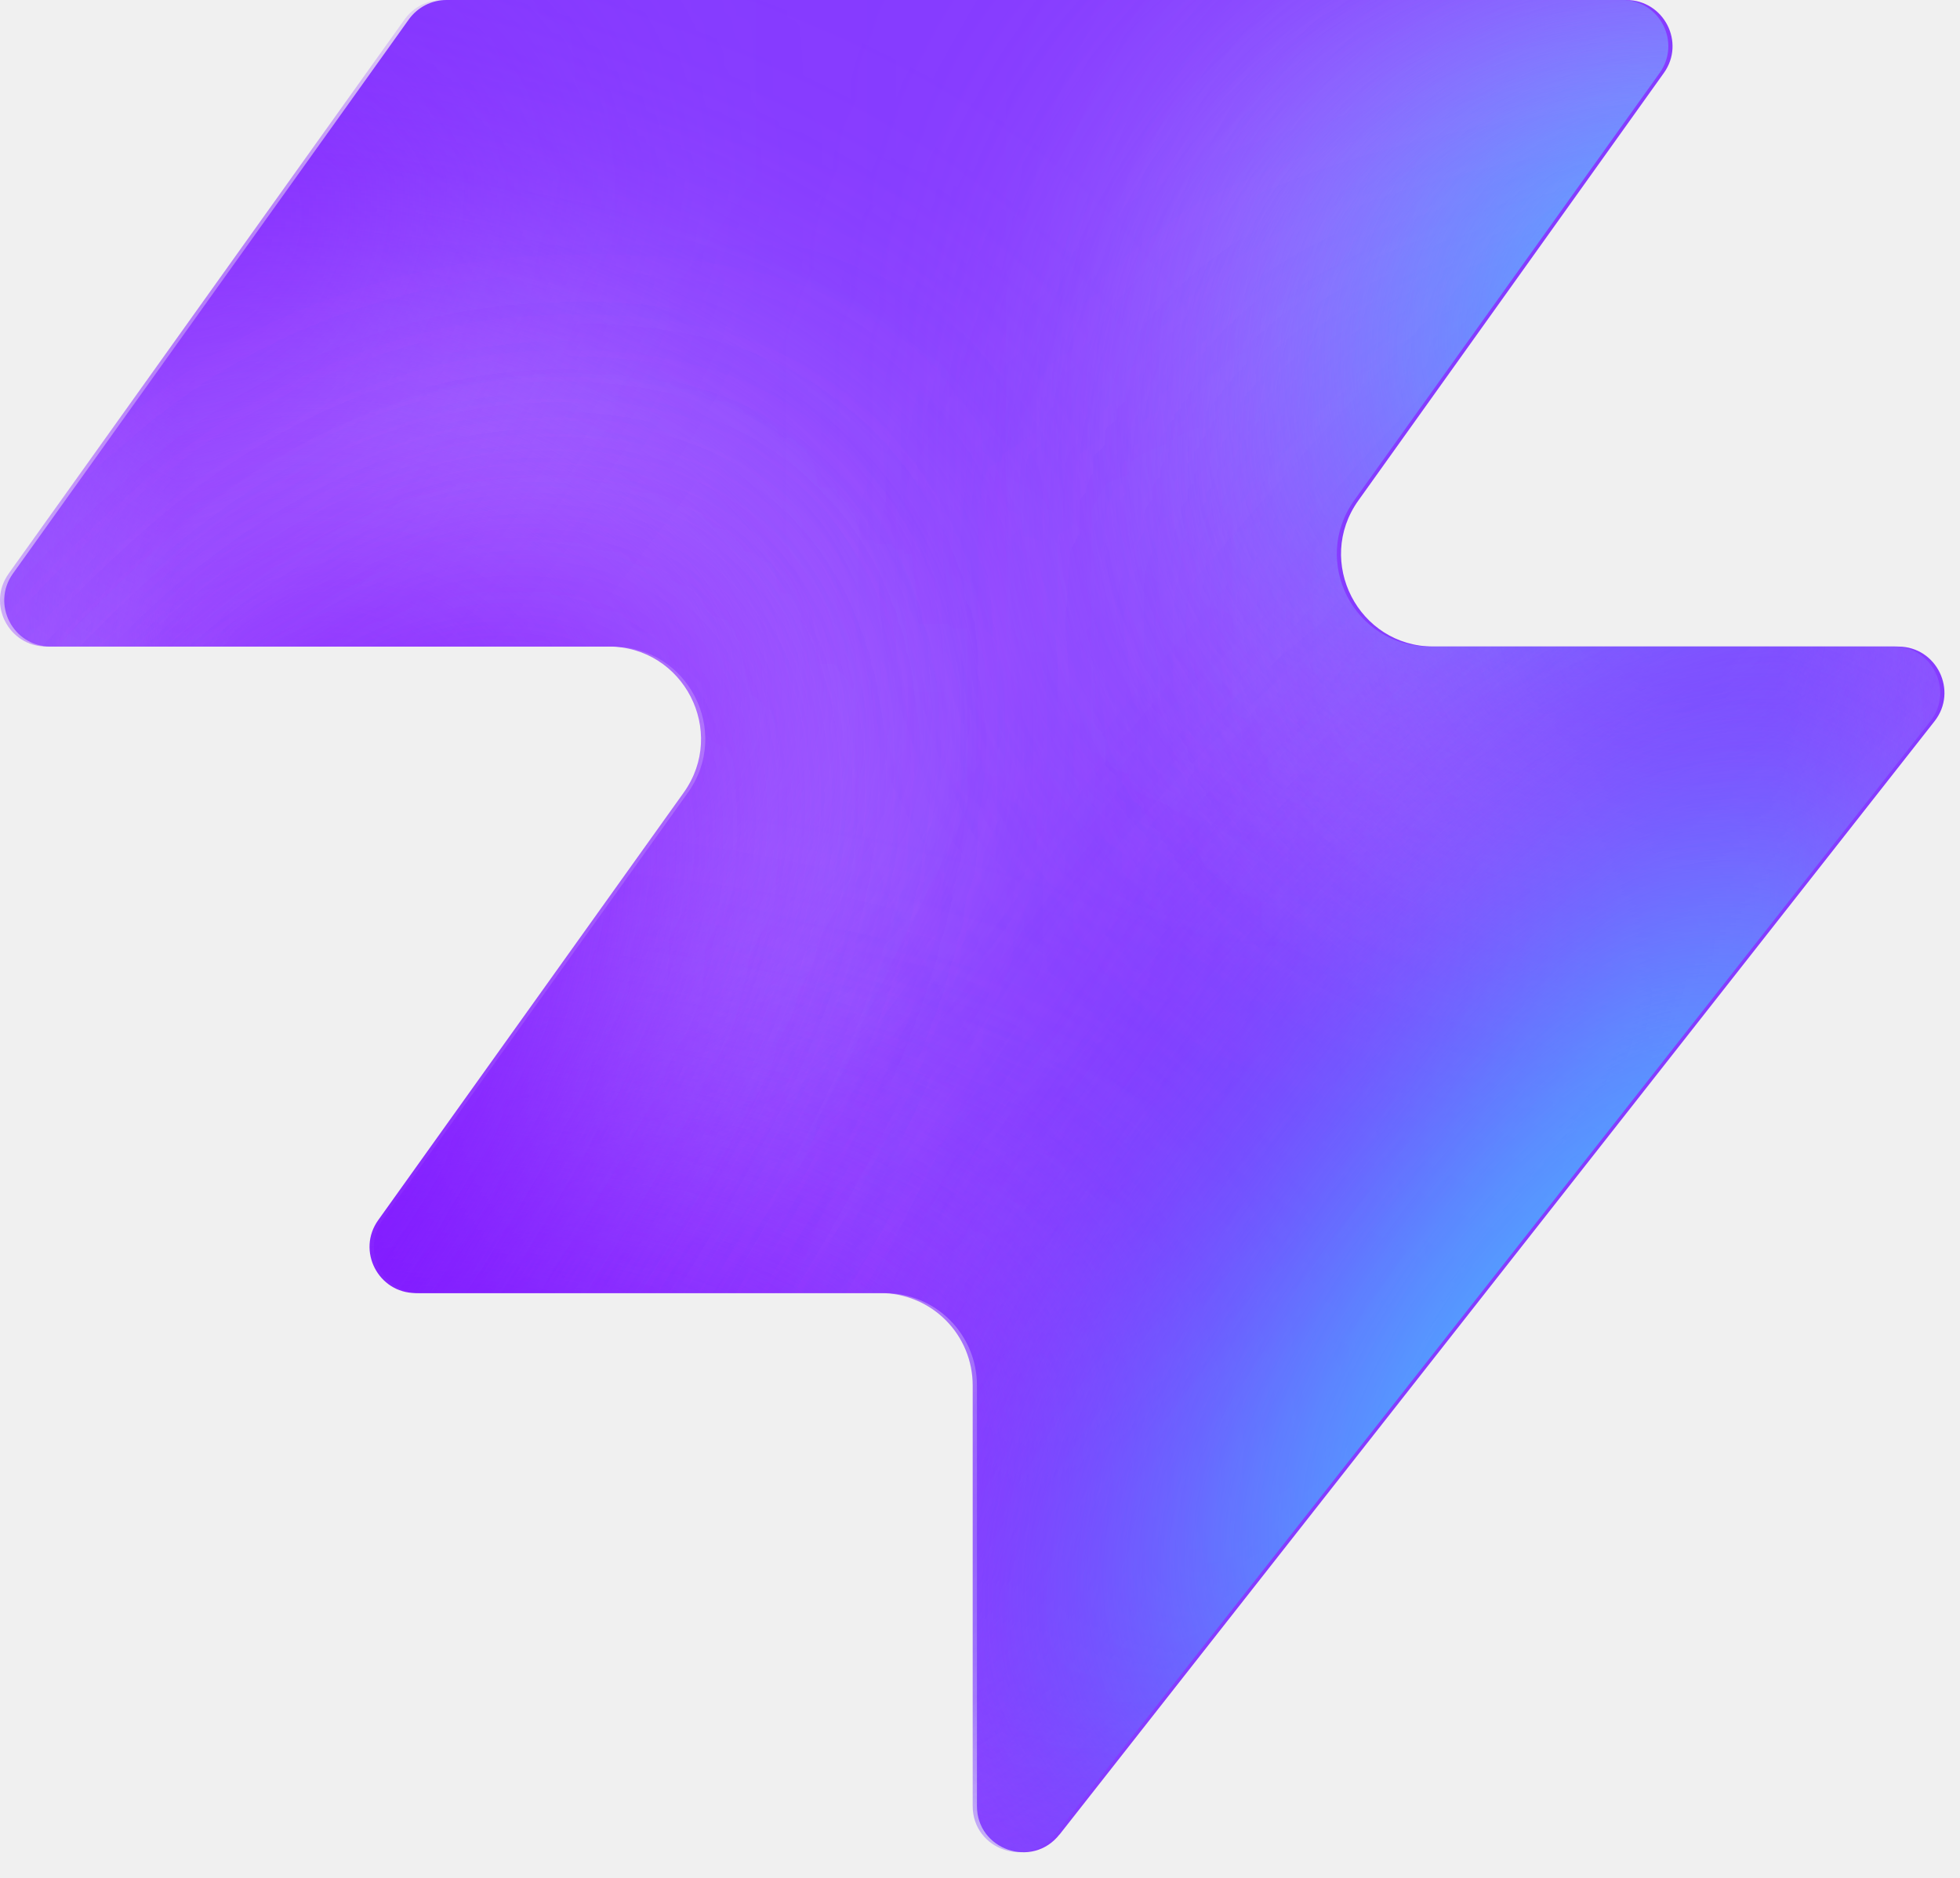
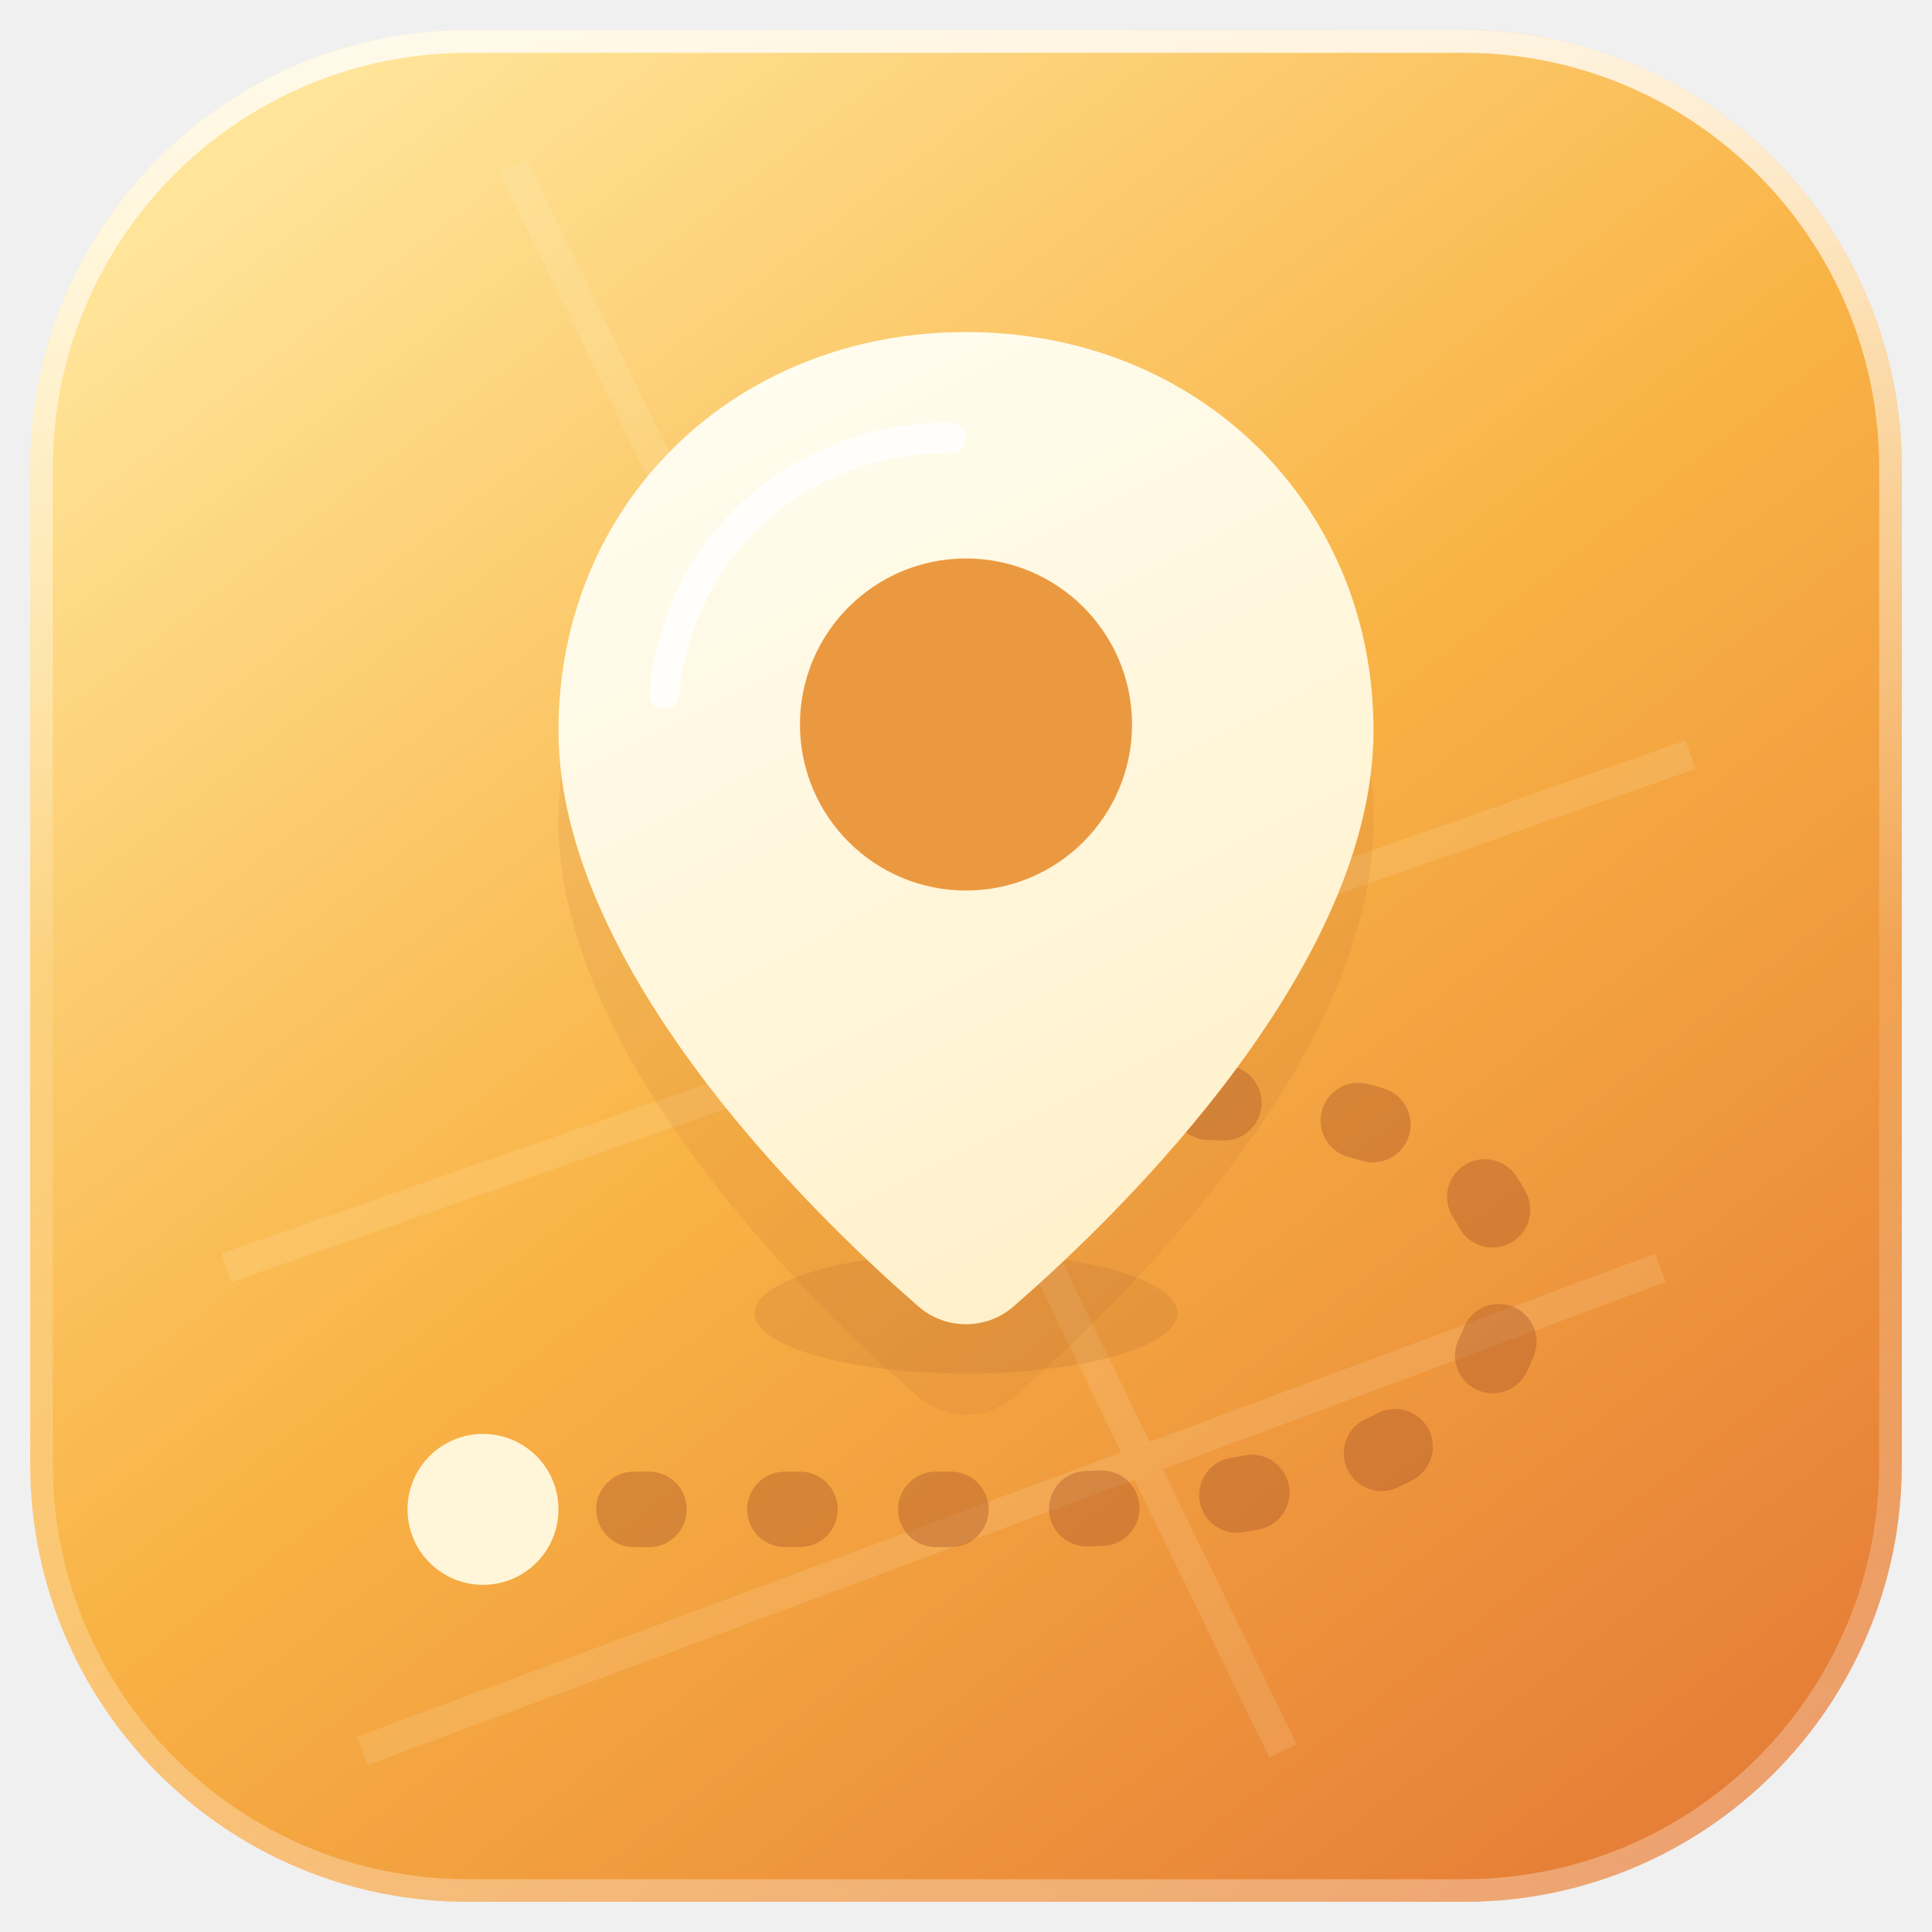
- <svg xmlns="http://www.w3.org/2000/svg" width="48" height="46" fill="none" viewBox="0 0 48 46">
-   <path fill="#863bff" d="M25.946 44.938c-.664.845-2.021.375-2.021-.698V33.937a2.26 2.26 0 0 0-2.262-2.262H10.287c-.92 0-1.456-1.04-.92-1.788l7.48-10.471c1.07-1.497 0-3.578-1.842-3.578H1.237c-.92 0-1.456-1.04-.92-1.788L10.013.474c.214-.297.556-.474.92-.474h28.894c.92 0 1.456 1.04.92 1.788l-7.48 10.471c-1.07 1.498 0 3.579 1.842 3.579h11.377c.943 0 1.473 1.088.89 1.83L25.947 44.94z" style="fill:#863bff;fill:color(display-p3 .525 .23 1);fill-opacity:1" />
-   <mask id="a" width="48" height="46" x="0" y="0" maskUnits="userSpaceOnUse" style="mask-type:alpha">
-     <path fill="#000" d="M25.842 44.938c-.664.844-2.021.375-2.021-.698V33.937a2.26 2.26 0 0 0-2.262-2.262H10.183c-.92 0-1.456-1.04-.92-1.788l7.48-10.471c1.07-1.498 0-3.579-1.842-3.579H1.133c-.92 0-1.456-1.04-.92-1.787L9.91.473c.214-.297.556-.474.92-.474h28.894c.92 0 1.456 1.04.92 1.788l-7.48 10.471c-1.07 1.498 0 3.578 1.842 3.578h11.377c.943 0 1.473 1.088.89 1.832L25.843 44.94z" style="fill:#000;fill-opacity:1" />
-   </mask>
-   <g mask="url(#a)">
-     <g filter="url(#b)">
-       <ellipse cx="5.508" cy="14.704" fill="#ede6ff" rx="5.508" ry="14.704" style="fill:#ede6ff;fill:color(display-p3 .927 .903 1);fill-opacity:1" transform="matrix(.00324 1 1 -.00324 -4.47 31.516)" />
-     </g>
-     <g filter="url(#c)">
-       <ellipse cx="10.399" cy="29.851" fill="#ede6ff" rx="10.399" ry="29.851" style="fill:#ede6ff;fill:color(display-p3 .927 .903 1);fill-opacity:1" transform="matrix(.00324 1 1 -.00324 -39.328 7.883)" />
-     </g>
-     <g filter="url(#d)">
-       <ellipse cx="5.508" cy="30.487" fill="#7e14ff" rx="5.508" ry="30.487" style="fill:#7e14ff;fill:color(display-p3 .492 .077 1);fill-opacity:1" transform="rotate(89.814 -25.913 -14.639)scale(1 -1)" />
-     </g>
-     <g filter="url(#e)">
-       <ellipse cx="5.508" cy="30.599" fill="#7e14ff" rx="5.508" ry="30.599" style="fill:#7e14ff;fill:color(display-p3 .492 .077 1);fill-opacity:1" transform="rotate(89.814 -32.644 -3.334)scale(1 -1)" />
-     </g>
-     <g filter="url(#f)">
-       <ellipse cx="5.508" cy="30.599" fill="#7e14ff" rx="5.508" ry="30.599" style="fill:#7e14ff;fill:color(display-p3 .492 .077 1);fill-opacity:1" transform="matrix(.00324 1 1 -.00324 -34.34 30.47)" />
-     </g>
-     <g filter="url(#g)">
-       <ellipse cx="14.072" cy="22.078" fill="#ede6ff" rx="14.072" ry="22.078" style="fill:#ede6ff;fill:color(display-p3 .927 .903 1);fill-opacity:1" transform="rotate(93.35 24.506 48.493)scale(-1 1)" />
-     </g>
-     <g filter="url(#h)">
-       <ellipse cx="3.47" cy="21.501" fill="#7e14ff" rx="3.47" ry="21.501" style="fill:#7e14ff;fill:color(display-p3 .492 .077 1);fill-opacity:1" transform="rotate(89.009 28.708 47.59)scale(-1 1)" />
-     </g>
-     <g filter="url(#i)">
-       <ellipse cx="3.47" cy="21.501" fill="#7e14ff" rx="3.47" ry="21.501" style="fill:#7e14ff;fill:color(display-p3 .492 .077 1);fill-opacity:1" transform="rotate(89.009 28.708 47.59)scale(-1 1)" />
-     </g>
-     <g filter="url(#j)">
-       <ellipse cx=".387" cy="8.972" fill="#7e14ff" rx="4.407" ry="29.108" style="fill:#7e14ff;fill:color(display-p3 .492 .077 1);fill-opacity:1" transform="rotate(39.51 .387 8.972)" />
-     </g>
-     <g filter="url(#k)">
-       <ellipse cx="47.523" cy="-6.092" fill="#7e14ff" rx="4.407" ry="29.108" style="fill:#7e14ff;fill:color(display-p3 .492 .077 1);fill-opacity:1" transform="rotate(37.892 47.523 -6.092)" />
-     </g>
-     <g filter="url(#l)">
-       <ellipse cx="41.412" cy="6.333" fill="#47bfff" rx="5.971" ry="9.665" style="fill:#47bfff;fill:color(display-p3 .28 .748 1);fill-opacity:1" transform="rotate(37.892 41.412 6.333)" />
-     </g>
-     <g filter="url(#m)">
-       <ellipse cx="-1.879" cy="38.332" fill="#7e14ff" rx="4.407" ry="29.108" style="fill:#7e14ff;fill:color(display-p3 .492 .077 1);fill-opacity:1" transform="rotate(37.892 -1.88 38.332)" />
-     </g>
-     <g filter="url(#n)">
-       <ellipse cx="-1.879" cy="38.332" fill="#7e14ff" rx="4.407" ry="29.108" style="fill:#7e14ff;fill:color(display-p3 .492 .077 1);fill-opacity:1" transform="rotate(37.892 -1.88 38.332)" />
-     </g>
-     <g filter="url(#o)">
-       <ellipse cx="35.651" cy="29.907" fill="#7e14ff" rx="4.407" ry="29.108" style="fill:#7e14ff;fill:color(display-p3 .492 .077 1);fill-opacity:1" transform="rotate(37.892 35.651 29.907)" />
-     </g>
-     <g filter="url(#p)">
-       <ellipse cx="38.418" cy="32.4" fill="#47bfff" rx="5.971" ry="15.297" style="fill:#47bfff;fill:color(display-p3 .28 .748 1);fill-opacity:1" transform="rotate(37.892 38.418 32.4)" />
-     </g>
-   </g>
+ <svg xmlns="http://www.w3.org/2000/svg" viewBox="0 0 128 128" role="img" aria-labelledby="wt-title">
  <defs>
-     <filter id="b" width="60.045" height="41.654" x="-19.77" y="16.149" color-interpolation-filters="sRGB" filterUnits="userSpaceOnUse">
-       <feFlood flood-opacity="0" result="BackgroundImageFix" />
-       <feBlend in="SourceGraphic" in2="BackgroundImageFix" result="shape" />
-       <feGaussianBlur result="effect1_foregroundBlur_2002_17158" stdDeviation="7.659" />
-     </filter>
-     <filter id="c" width="90.34" height="51.437" x="-54.613" y="-7.533" color-interpolation-filters="sRGB" filterUnits="userSpaceOnUse">
-       <feFlood flood-opacity="0" result="BackgroundImageFix" />
-       <feBlend in="SourceGraphic" in2="BackgroundImageFix" result="shape" />
-       <feGaussianBlur result="effect1_foregroundBlur_2002_17158" stdDeviation="7.659" />
-     </filter>
-     <filter id="d" width="79.355" height="29.4" x="-49.64" y="2.03" color-interpolation-filters="sRGB" filterUnits="userSpaceOnUse">
-       <feFlood flood-opacity="0" result="BackgroundImageFix" />
-       <feBlend in="SourceGraphic" in2="BackgroundImageFix" result="shape" />
-       <feGaussianBlur result="effect1_foregroundBlur_2002_17158" stdDeviation="4.596" />
-     </filter>
-     <filter id="e" width="79.579" height="29.4" x="-45.045" y="20.029" color-interpolation-filters="sRGB" filterUnits="userSpaceOnUse">
-       <feFlood flood-opacity="0" result="BackgroundImageFix" />
-       <feBlend in="SourceGraphic" in2="BackgroundImageFix" result="shape" />
-       <feGaussianBlur result="effect1_foregroundBlur_2002_17158" stdDeviation="4.596" />
-     </filter>
-     <filter id="f" width="79.579" height="29.4" x="-43.513" y="21.178" color-interpolation-filters="sRGB" filterUnits="userSpaceOnUse">
-       <feFlood flood-opacity="0" result="BackgroundImageFix" />
-       <feBlend in="SourceGraphic" in2="BackgroundImageFix" result="shape" />
-       <feGaussianBlur result="effect1_foregroundBlur_2002_17158" stdDeviation="4.596" />
-     </filter>
-     <filter id="g" width="74.749" height="58.852" x="15.756" y="-17.901" color-interpolation-filters="sRGB" filterUnits="userSpaceOnUse">
-       <feFlood flood-opacity="0" result="BackgroundImageFix" />
-       <feBlend in="SourceGraphic" in2="BackgroundImageFix" result="shape" />
-       <feGaussianBlur result="effect1_foregroundBlur_2002_17158" stdDeviation="7.659" />
-     </filter>
-     <filter id="h" width="61.377" height="25.362" x="23.548" y="2.284" color-interpolation-filters="sRGB" filterUnits="userSpaceOnUse">
-       <feFlood flood-opacity="0" result="BackgroundImageFix" />
-       <feBlend in="SourceGraphic" in2="BackgroundImageFix" result="shape" />
-       <feGaussianBlur result="effect1_foregroundBlur_2002_17158" stdDeviation="4.596" />
-     </filter>
-     <filter id="i" width="61.377" height="25.362" x="23.548" y="2.284" color-interpolation-filters="sRGB" filterUnits="userSpaceOnUse">
-       <feFlood flood-opacity="0" result="BackgroundImageFix" />
-       <feBlend in="SourceGraphic" in2="BackgroundImageFix" result="shape" />
-       <feGaussianBlur result="effect1_foregroundBlur_2002_17158" stdDeviation="4.596" />
-     </filter>
-     <filter id="j" width="56.045" height="63.649" x="-27.636" y="-22.853" color-interpolation-filters="sRGB" filterUnits="userSpaceOnUse">
-       <feFlood flood-opacity="0" result="BackgroundImageFix" />
-       <feBlend in="SourceGraphic" in2="BackgroundImageFix" result="shape" />
-       <feGaussianBlur result="effect1_foregroundBlur_2002_17158" stdDeviation="4.596" />
-     </filter>
-     <filter id="k" width="54.814" height="64.646" x="20.116" y="-38.415" color-interpolation-filters="sRGB" filterUnits="userSpaceOnUse">
-       <feFlood flood-opacity="0" result="BackgroundImageFix" />
-       <feBlend in="SourceGraphic" in2="BackgroundImageFix" result="shape" />
-       <feGaussianBlur result="effect1_foregroundBlur_2002_17158" stdDeviation="4.596" />
-     </filter>
-     <filter id="l" width="33.541" height="35.313" x="24.641" y="-11.323" color-interpolation-filters="sRGB" filterUnits="userSpaceOnUse">
-       <feFlood flood-opacity="0" result="BackgroundImageFix" />
-       <feBlend in="SourceGraphic" in2="BackgroundImageFix" result="shape" />
-       <feGaussianBlur result="effect1_foregroundBlur_2002_17158" stdDeviation="4.596" />
-     </filter>
-     <filter id="m" width="54.814" height="64.646" x="-29.286" y="6.009" color-interpolation-filters="sRGB" filterUnits="userSpaceOnUse">
-       <feFlood flood-opacity="0" result="BackgroundImageFix" />
-       <feBlend in="SourceGraphic" in2="BackgroundImageFix" result="shape" />
-       <feGaussianBlur result="effect1_foregroundBlur_2002_17158" stdDeviation="4.596" />
-     </filter>
-     <filter id="n" width="54.814" height="64.646" x="-29.286" y="6.009" color-interpolation-filters="sRGB" filterUnits="userSpaceOnUse">
-       <feFlood flood-opacity="0" result="BackgroundImageFix" />
-       <feBlend in="SourceGraphic" in2="BackgroundImageFix" result="shape" />
-       <feGaussianBlur result="effect1_foregroundBlur_2002_17158" stdDeviation="4.596" />
-     </filter>
-     <filter id="o" width="54.814" height="64.646" x="8.244" y="-2.416" color-interpolation-filters="sRGB" filterUnits="userSpaceOnUse">
-       <feFlood flood-opacity="0" result="BackgroundImageFix" />
-       <feBlend in="SourceGraphic" in2="BackgroundImageFix" result="shape" />
-       <feGaussianBlur result="effect1_foregroundBlur_2002_17158" stdDeviation="4.596" />
-     </filter>
-     <filter id="p" width="39.409" height="43.623" x="18.713" y="10.588" color-interpolation-filters="sRGB" filterUnits="userSpaceOnUse">
-       <feFlood flood-opacity="0" result="BackgroundImageFix" />
-       <feBlend in="SourceGraphic" in2="BackgroundImageFix" result="shape" />
-       <feGaussianBlur result="effect1_foregroundBlur_2002_17158" stdDeviation="4.596" />
-     </filter>
+     <linearGradient id="wt-bg" x1="20" y1="7" x2="111" y2="125" gradientUnits="userSpaceOnUse">
+       <stop stop-color="#FFE59A" />
+       <stop offset=".48" stop-color="#F9B345" />
+       <stop offset="1" stop-color="#E57C36" />
+     </linearGradient>
+     <linearGradient id="wt-pin" x1="49" y1="24" x2="79" y2="83" gradientUnits="userSpaceOnUse">
+       <stop stop-color="#FFFDF0" />
+       <stop offset="1" stop-color="#FFF0C9" />
+     </linearGradient>
+     <linearGradient id="wt-rim" x1="64" y1="2" x2="64" y2="126" gradientUnits="userSpaceOnUse">
+       <stop stop-color="#FFF" stop-opacity=".8" />
+       <stop offset=".5" stop-color="#FFF" stop-opacity=".1" />
+       <stop offset="1" stop-color="#FFF" stop-opacity=".3" />
+     </linearGradient>
  </defs>
+   <rect x="2" y="2" width="124" height="124" rx="29" fill="url(#wt-bg)" />
+   <path d="M15 84 112 50M24 116 110 84M34 11l51 105" stroke="#FFF7DC" stroke-width="2" opacity=".13" />
+   <path d="M32 100h37c21 0 31-6 31-15s-9-12-22-12" fill="none" stroke="#AB5629" stroke-width="5" stroke-linecap="round" stroke-dasharray="1 9" opacity=".4" />
+   <circle cx="32" cy="100" r="5" fill="#FFF6D9" />
+   <ellipse cx="64" cy="87" rx="14" ry="4" fill="#AC642E" opacity=".18" />
+   <path d="M64 25c-15.4 0-27 11.4-27 26.4 0 16.5 18.6 33.6 23.9 38.2a4.8 4.8 0 0 0 6.2 0C72.4 85 91 67.9 91 51.4 91 36.4 79.4 25 64 25Z" fill="#B96830" opacity=".13" transform="translate(0 3)" />
+   <path d="M64 22c-15.4 0-27 11.4-27 26.4 0 16.5 18.6 33.6 23.9 38.2a4.8 4.8 0 0 0 6.2 0C72.4 82 91 64.9 91 48.4 91 33.4 79.4 22 64 22Z" fill="url(#wt-pin)" />
+   <circle cx="64" cy="48" r="11" fill="#EB9941" />
+   <path d="M44 46c1-10 9-17 19-17" fill="none" stroke="#FFF" stroke-width="2" stroke-linecap="round" opacity=".8" />
+   <rect x="2.75" y="2.75" width="122.5" height="122.5" rx="28.25" fill="none" stroke="url(#wt-rim)" stroke-width="1.5" />
</svg>
